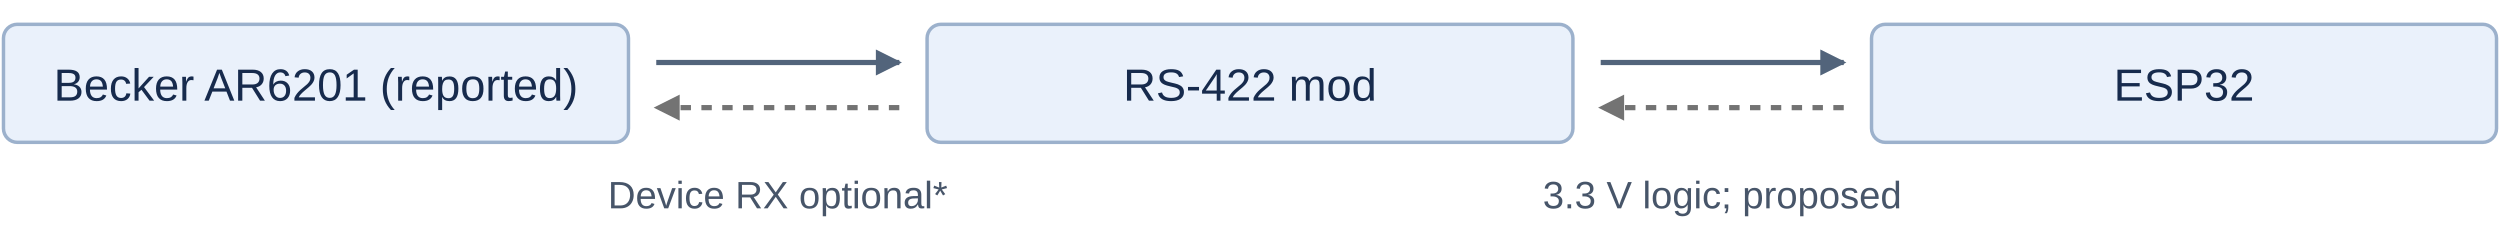
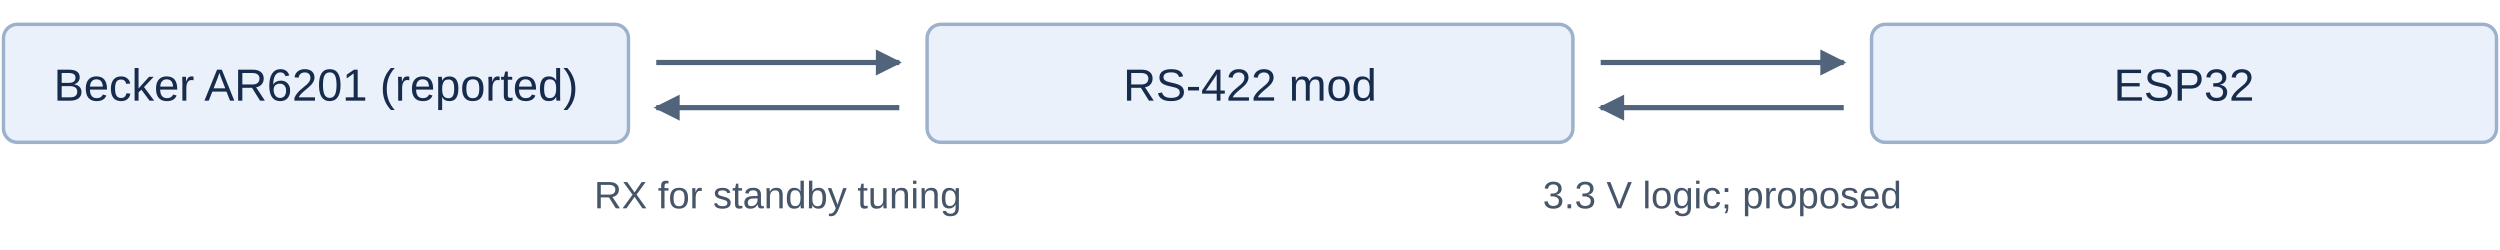
<svg xmlns="http://www.w3.org/2000/svg" width="720" height="72" viewBox="0 0 720 72" role="img" aria-label="Becker AR6201 (reported) via RS-422 mod to ESP32; proposed">
  <rect width="720" height="72" fill="white" />
  <defs>
    <marker id="arrow" viewBox="0 0 10 10" refX="9" refY="5" markerWidth="5" markerHeight="5" orient="auto-start-reverse">
      <path d="M0 0L10 5L0 10Z" fill="#52647b" />
-     </marker>
-     <marker id="optional-arrow" viewBox="0 0 10 10" refX="9" refY="5" markerWidth="5" markerHeight="5" orient="auto">
-       <path d="M0 0L10 5L0 10Z" fill="#737373" />
    </marker>
  </defs>
  <g fill="#eaf1fb" stroke="#9cb1cc">
    <rect x="1" y="7" width="180" height="34" rx="4" />
    <rect x="267" y="7" width="186" height="34" rx="4" />
    <rect x="539" y="7" width="180" height="34" rx="4" />
  </g>
  <g stroke="#52647b" stroke-width="1.5" marker-end="url(#arrow)">
    <path d="M189 18H259" />
    <path d="M461 18H531" />
-     <path d="M259 31H189" stroke="#737373" stroke-dasharray="3 3" marker-end="url(#optional-arrow)" />
-     <path d="M531 31H461" stroke="#737373" stroke-dasharray="3 3" marker-end="url(#optional-arrow)" />
+     <path d="M259 31H189" />
+     <path d="M531 31H461" />
  </g>
  <g font-family="Arial,sans-serif" font-size="13" text-anchor="middle" fill="#172b4d">
    <text x="91" y="29">Becker AR6201 (reported)</text>
    <text x="360" y="29">RS-422 mod</text>
    <text x="629" y="29">ESP32</text>
  </g>
  <g font-family="Arial,sans-serif" font-size="11" fill="#475569" text-anchor="middle">
-     <text x="224" y="60">Device RX optional*</text>
+     <text x="224" y="60">RX for standby tuning</text>
    <text x="496" y="60">3.3 V logic; proposed</text>
  </g>
</svg>
